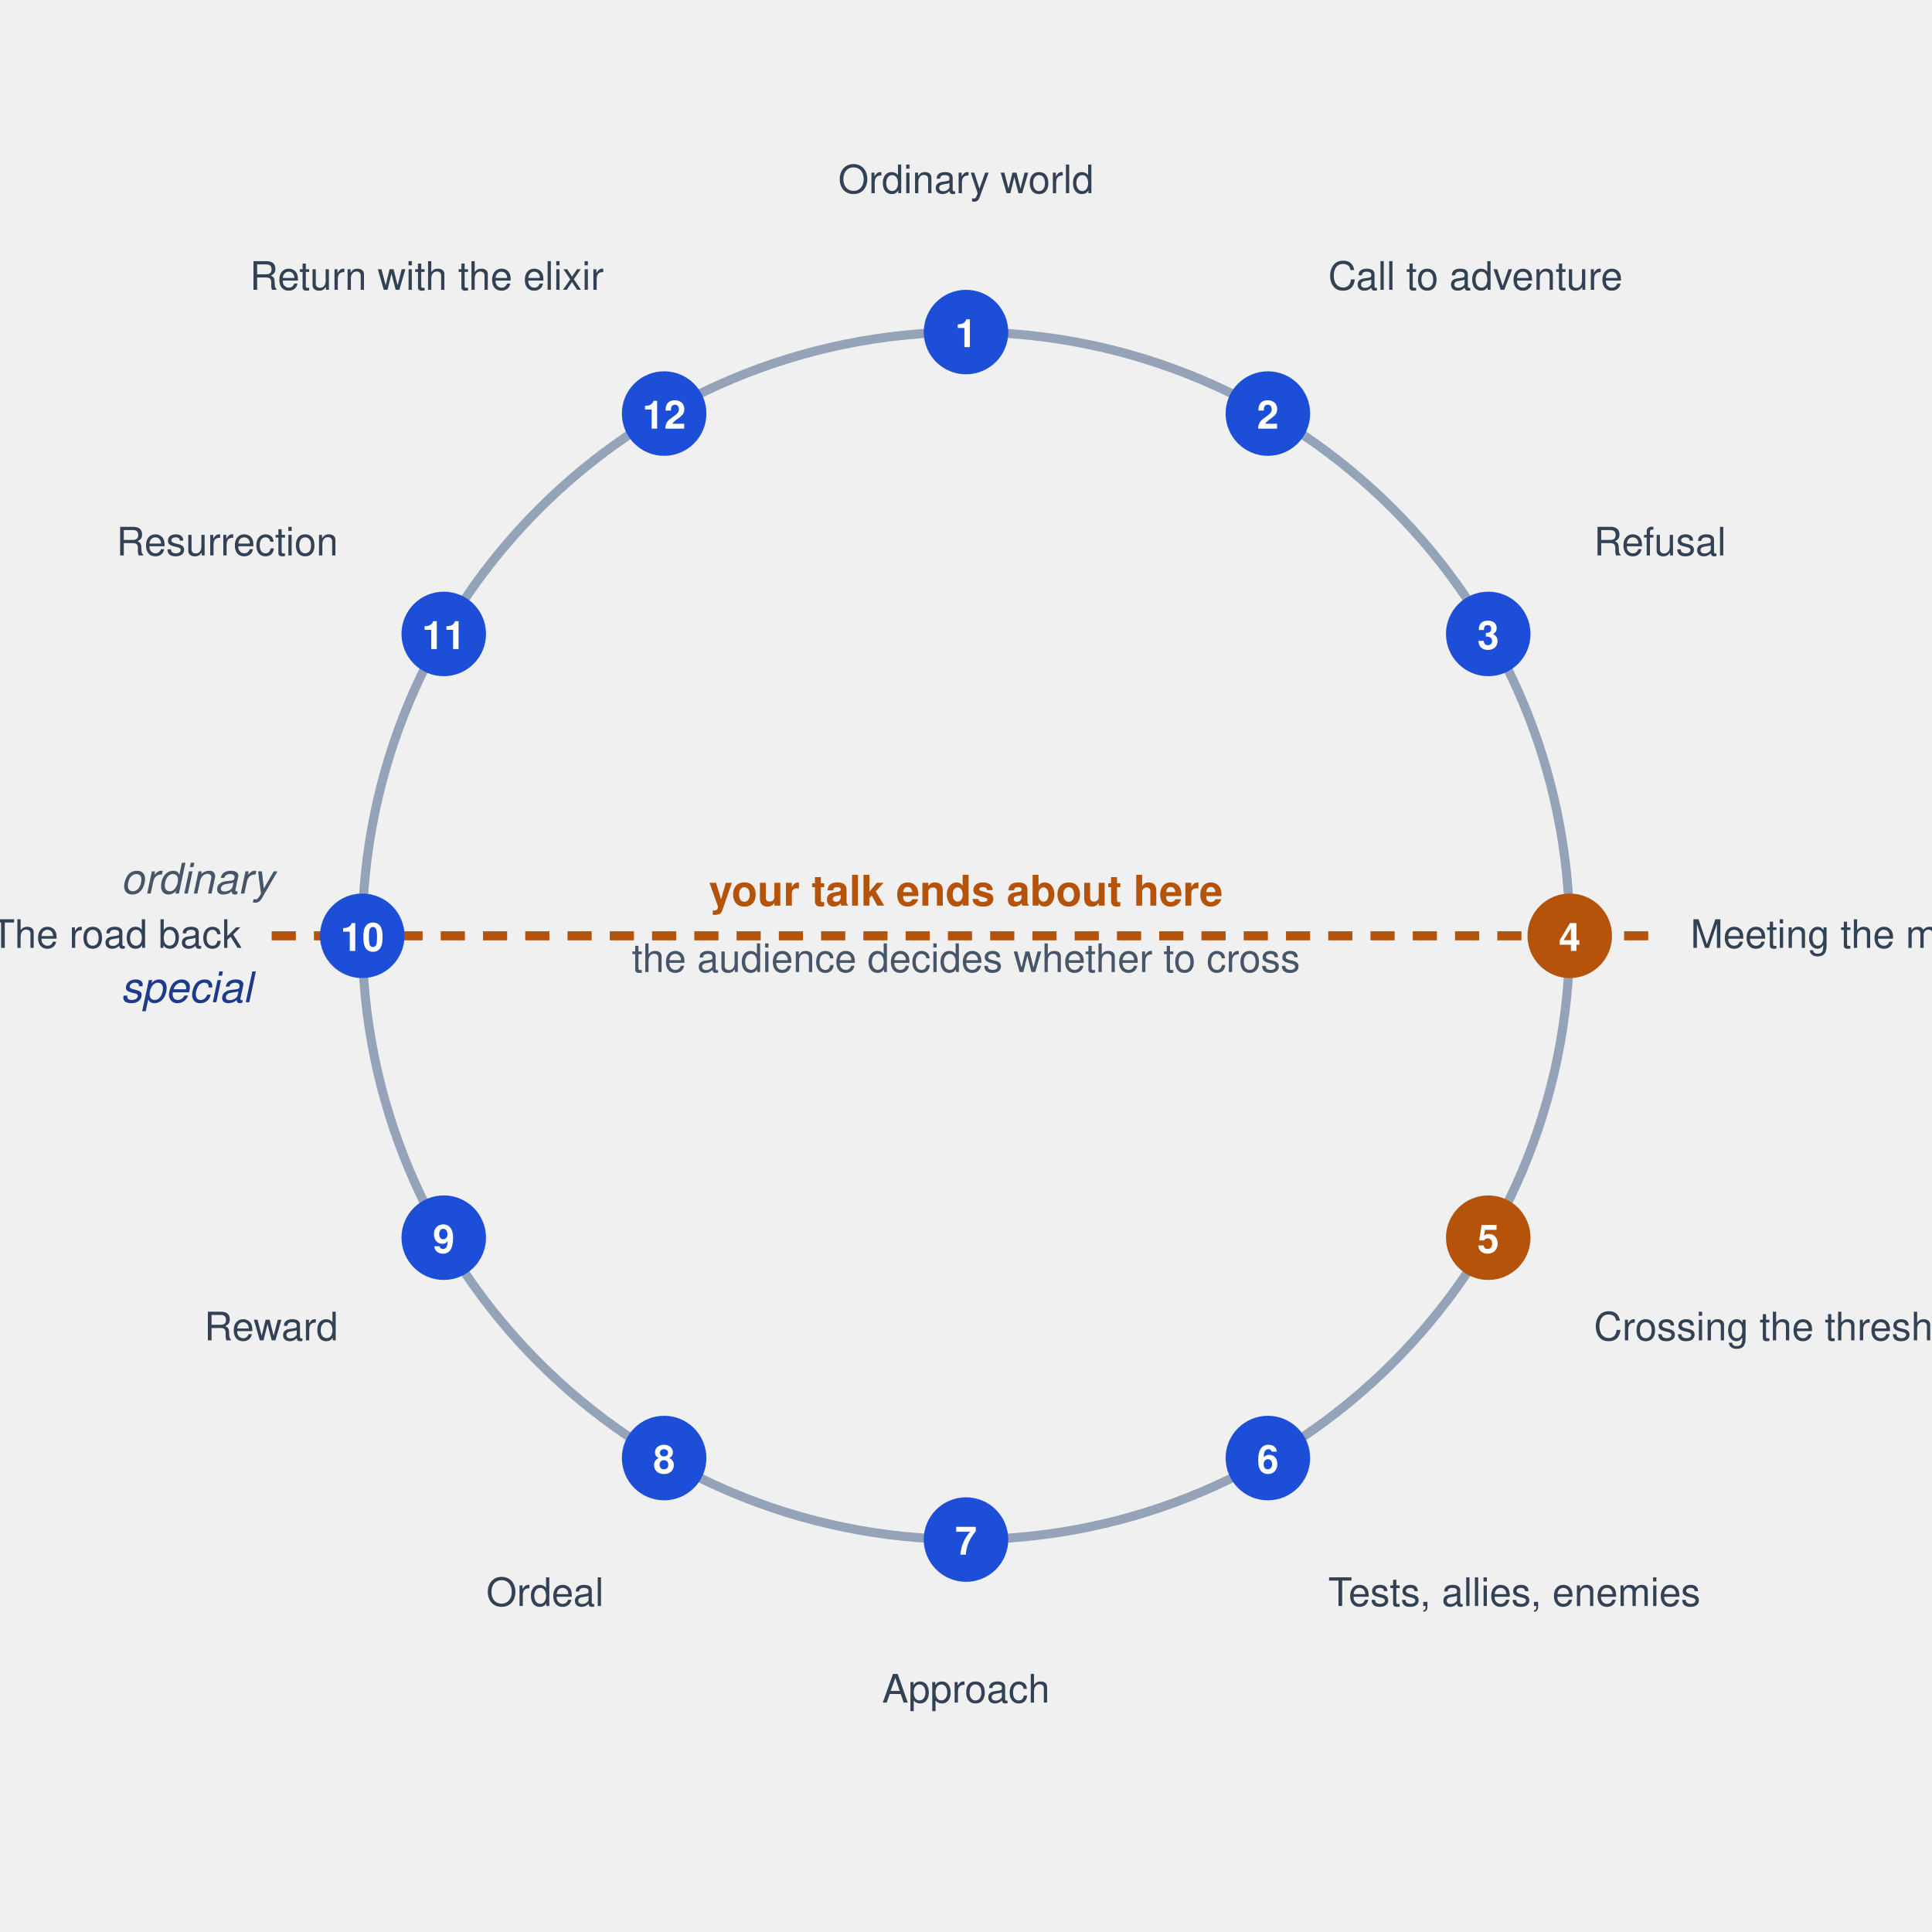
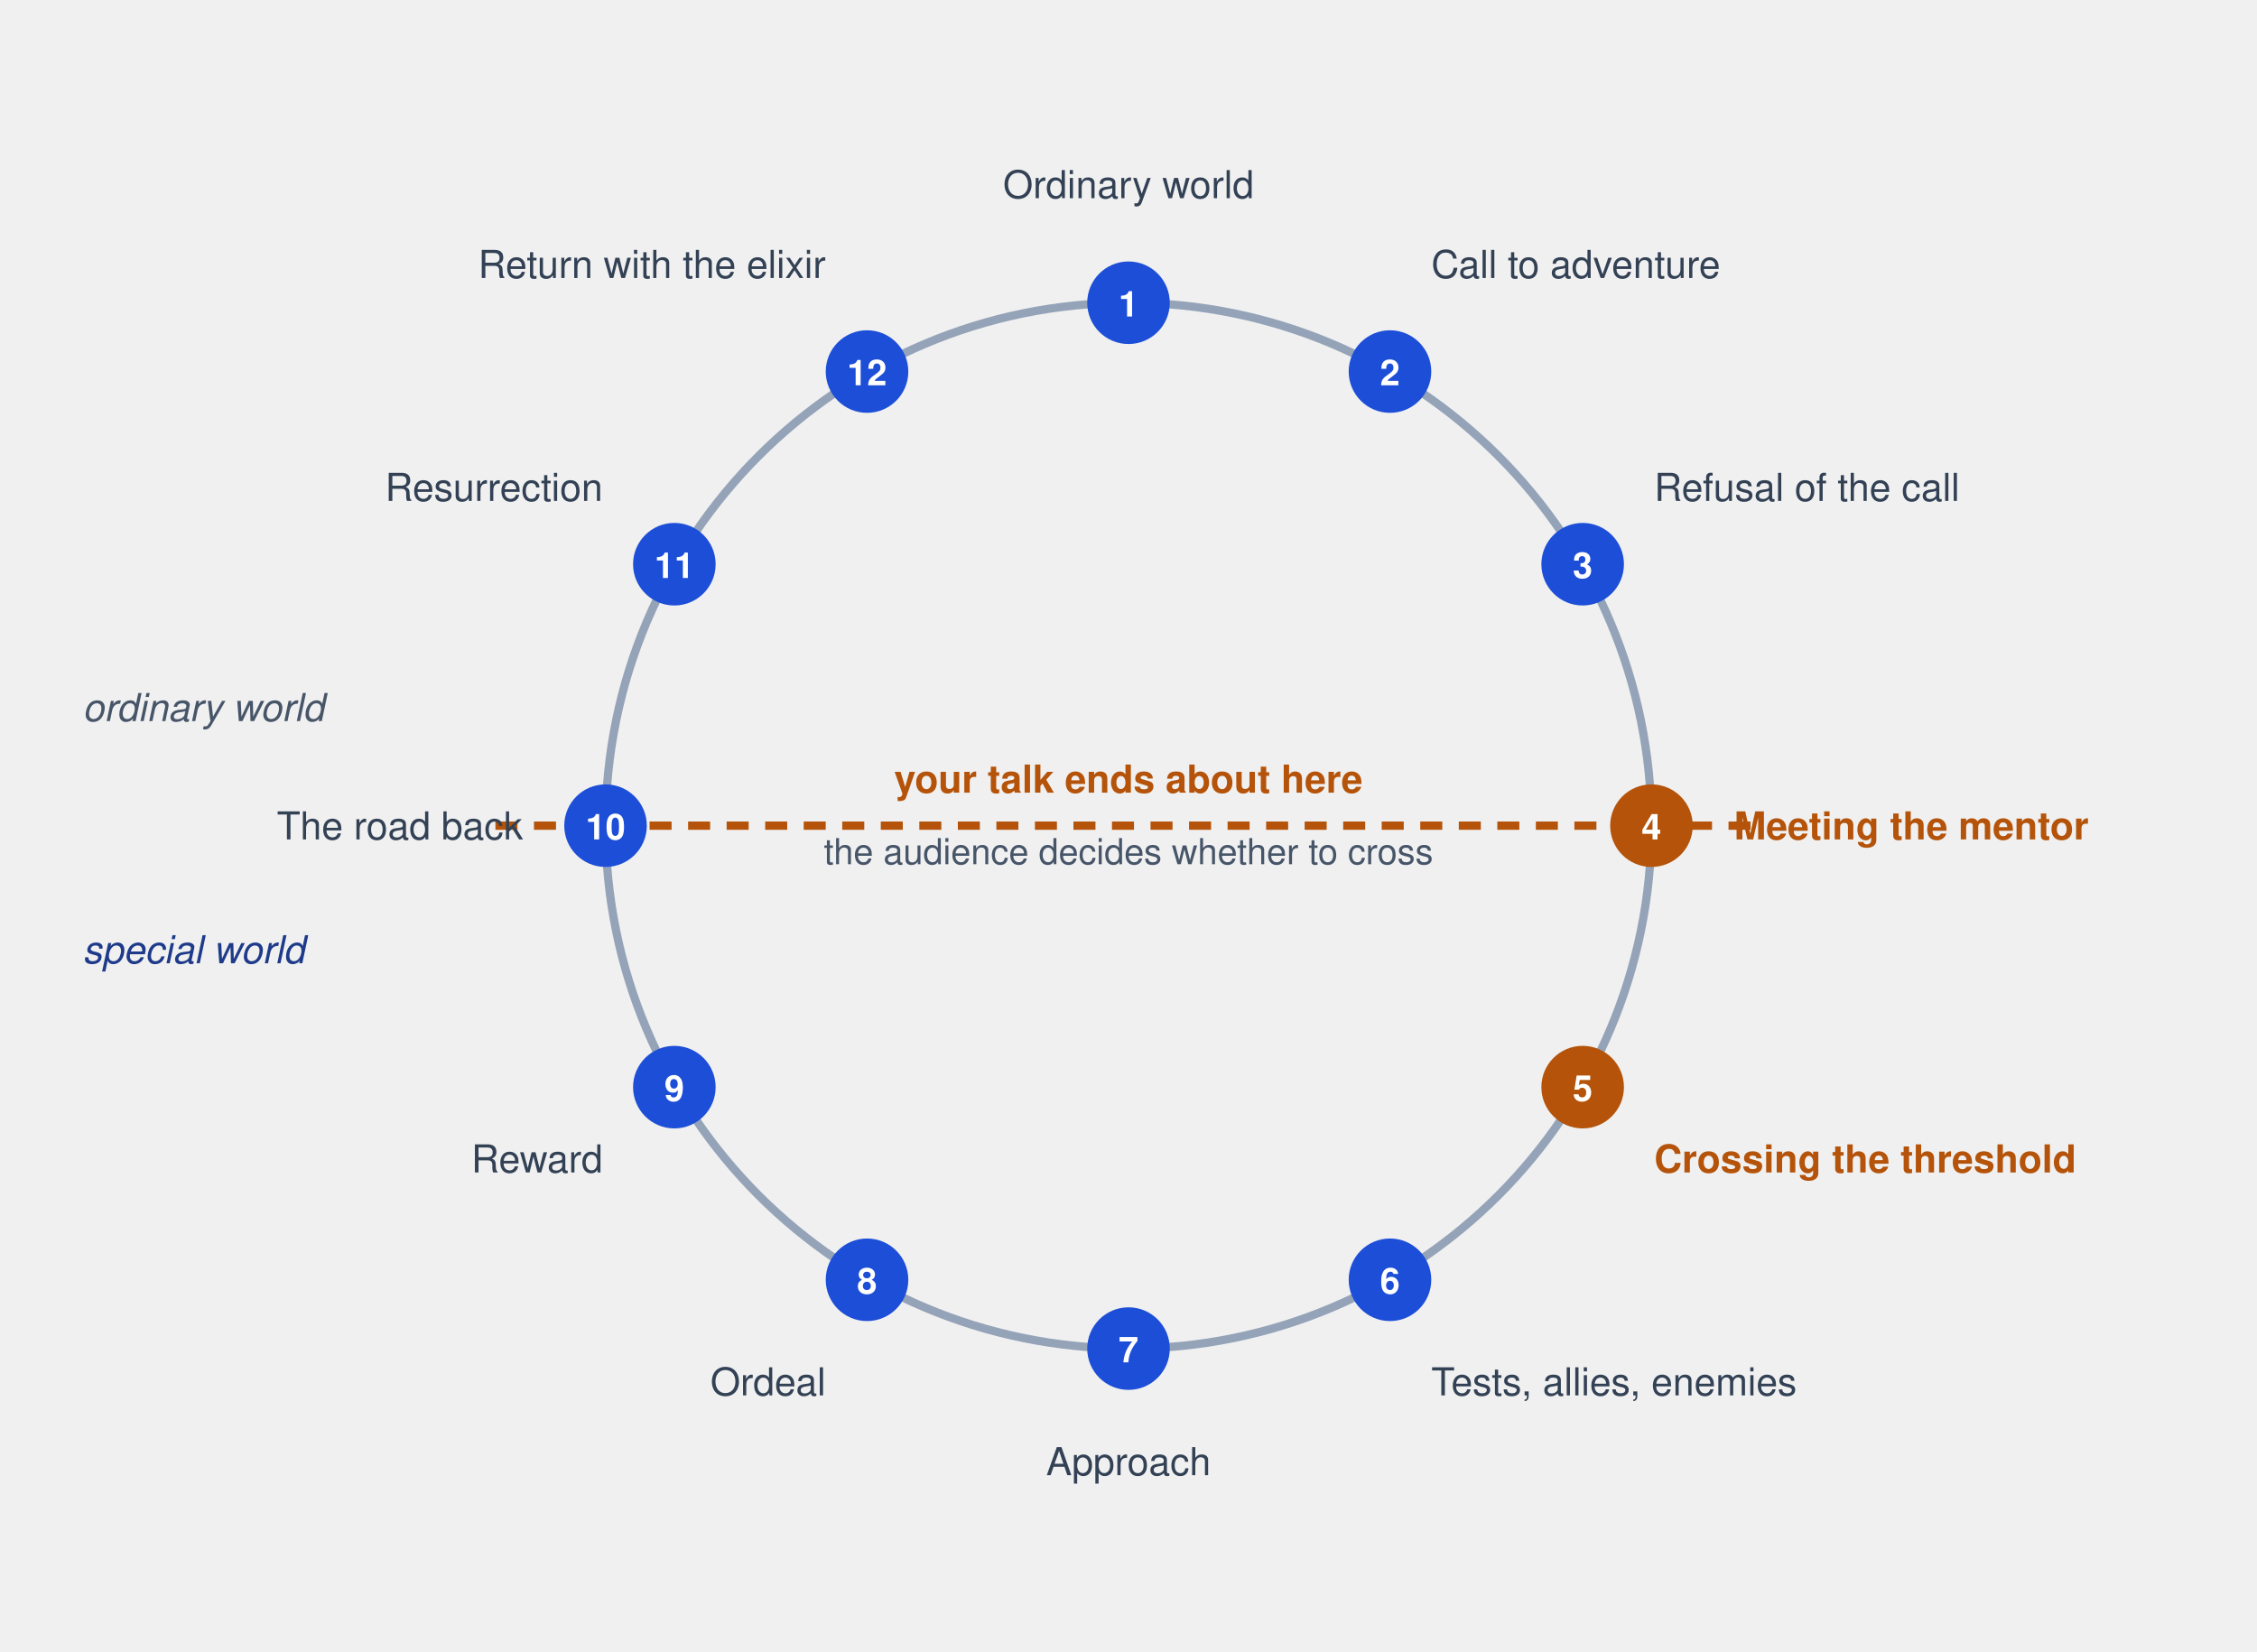
- <svg xmlns="http://www.w3.org/2000/svg" viewBox="0 0 640 640" font-family="Helvetica, Arial, sans-serif">
-   <circle cx="320" cy="310" r="200" fill="none" stroke="#94a3b8" stroke-width="3" />
-   <line x1="90" y1="310" x2="550" y2="310" stroke="#b45309" stroke-width="3" stroke-dasharray="8 6" />
-   <text x="40" y="296" font-size="14" fill="#475569" font-style="italic">ordinary</text>
-   <text x="40" y="332" font-size="14" fill="#1e3a8a" font-style="italic">special</text>
-   <circle cx="320" cy="110" r="14" fill="#1d4ed8" />
-   <text x="320" y="115" font-size="13" fill="white" text-anchor="middle" font-weight="bold">1</text>
-   <text x="320" y="64" font-size="13" fill="#334155" text-anchor="middle">Ordinary world</text>
-   <circle cx="420" cy="137" r="14" fill="#1d4ed8" />
-   <text x="420" y="142" font-size="13" fill="white" text-anchor="middle" font-weight="bold">2</text>
-   <text x="440" y="96" font-size="13" fill="#334155" text-anchor="start">Call to adventure</text>
-   <circle cx="493" cy="210" r="14" fill="#1d4ed8" />
-   <text x="493" y="215" font-size="13" fill="white" text-anchor="middle" font-weight="bold">3</text>
-   <text x="528" y="184" font-size="13" fill="#334155" text-anchor="start">Refusal</text>
-   <circle cx="520" cy="310" r="14" fill="#b45309" />
-   <text x="520" y="315" font-size="13" fill="white" text-anchor="middle" font-weight="bold">4</text>
-   <text x="560" y="314" font-size="13" fill="#334155" text-anchor="start">Meeting the mentor</text>
-   <circle cx="493" cy="410" r="14" fill="#b45309" />
-   <text x="493" y="415" font-size="13" fill="white" text-anchor="middle" font-weight="bold">5</text>
-   <text x="528" y="444" font-size="13" fill="#334155" text-anchor="start">Crossing the threshold</text>
-   <circle cx="420" cy="483" r="14" fill="#1d4ed8" />
-   <text x="420" y="488" font-size="13" fill="white" text-anchor="middle" font-weight="bold">6</text>
-   <text x="440" y="532" font-size="13" fill="#334155" text-anchor="start">Tests, allies, enemies</text>
-   <circle cx="320" cy="510" r="14" fill="#1d4ed8" />
-   <text x="320" y="515" font-size="13" fill="white" text-anchor="middle" font-weight="bold">7</text>
-   <text x="320" y="564" font-size="13" fill="#334155" text-anchor="middle">Approach</text>
-   <circle cx="220" cy="483" r="14" fill="#1d4ed8" />
-   <text x="220" y="488" font-size="13" fill="white" text-anchor="middle" font-weight="bold">8</text>
-   <text x="200" y="532" font-size="13" fill="#334155" text-anchor="end">Ordeal</text>
-   <circle cx="147" cy="410" r="14" fill="#1d4ed8" />
-   <text x="147" y="415" font-size="13" fill="white" text-anchor="middle" font-weight="bold">9</text>
-   <text x="112" y="444" font-size="13" fill="#334155" text-anchor="end">Reward</text>
-   <circle cx="120" cy="310" r="14" fill="#1d4ed8" />
-   <text x="120" y="315" font-size="13" fill="white" text-anchor="middle" font-weight="bold">10</text>
-   <text x="80" y="314" font-size="13" fill="#334155" text-anchor="end">The road back</text>
-   <circle cx="147" cy="210" r="14" fill="#1d4ed8" />
-   <text x="147" y="215" font-size="13" fill="white" text-anchor="middle" font-weight="bold">11</text>
-   <text x="112" y="184" font-size="13" fill="#334155" text-anchor="end">Resurrection</text>
-   <circle cx="220" cy="137" r="14" fill="#1d4ed8" />
-   <text x="220" y="142" font-size="13" fill="white" text-anchor="middle" font-weight="bold">12</text>
-   <text x="200" y="96" font-size="13" fill="#334155" text-anchor="end">Return with the elixir</text>
-   <text x="320" y="300" font-size="14" fill="#b45309" text-anchor="middle" font-weight="bold">your talk ends about here</text>
-   <text x="320" y="322" font-size="13" fill="#475569" text-anchor="middle">the audience decides whether to cross</text>
+ <svg xmlns="http://www.w3.org/2000/svg" viewBox="0 0 820 600" font-family="Helvetica, Arial, sans-serif">
+   <circle cx="410" cy="300" r="190" fill="none" stroke="#94a3b8" stroke-width="3" />
+   <line x1="180" y1="300" x2="640" y2="300" stroke="#b45309" stroke-width="3" stroke-dasharray="8 6" />
+   <text x="30" y="262" font-size="14" fill="#475569" font-style="italic">ordinary world</text>
+   <text x="30" y="350" font-size="14" fill="#1e3a8a" font-style="italic">special world</text>
+   <circle cx="410" cy="110" r="15" fill="#1d4ed8" />
+   <text x="410" y="115" font-size="13" fill="white" text-anchor="middle" font-weight="bold">1</text>
+   <text x="410" y="72" font-size="14" text-anchor="middle" fill="#334155">Ordinary world</text>
+   <circle cx="505" cy="135" r="15" fill="#1d4ed8" />
+   <text x="505" y="140" font-size="13" fill="white" text-anchor="middle" font-weight="bold">2</text>
+   <text x="520" y="101" font-size="14" text-anchor="start" fill="#334155">Call to adventure</text>
+   <circle cx="575" cy="205" r="15" fill="#1d4ed8" />
+   <text x="575" y="210" font-size="13" fill="white" text-anchor="middle" font-weight="bold">3</text>
+   <text x="601" y="182" font-size="14" text-anchor="start" fill="#334155">Refusal of the call</text>
+   <circle cx="600" cy="300" r="15" fill="#b45309" />
+   <text x="600" y="305" font-size="13" fill="white" text-anchor="middle" font-weight="bold">4</text>
+   <text x="630" y="305" font-size="14" text-anchor="start" font-weight="bold" fill="#b45309">Meeting the mentor</text>
+   <circle cx="575" cy="395" r="15" fill="#b45309" />
+   <text x="575" y="400" font-size="13" fill="white" text-anchor="middle" font-weight="bold">5</text>
+   <text x="601" y="426" font-size="14" text-anchor="start" font-weight="bold" fill="#b45309">Crossing the threshold</text>
+   <circle cx="505" cy="465" r="15" fill="#1d4ed8" />
+   <text x="505" y="470" font-size="13" fill="white" text-anchor="middle" font-weight="bold">6</text>
+   <text x="520" y="507" font-size="14" text-anchor="start" fill="#334155">Tests, allies, enemies</text>
+   <circle cx="410" cy="490" r="15" fill="#1d4ed8" />
+   <text x="410" y="495" font-size="13" fill="white" text-anchor="middle" font-weight="bold">7</text>
+   <text x="410" y="536" font-size="14" text-anchor="middle" fill="#334155">Approach</text>
+   <circle cx="315" cy="465" r="15" fill="#1d4ed8" />
+   <text x="315" y="470" font-size="13" fill="white" text-anchor="middle" font-weight="bold">8</text>
+   <text x="300" y="507" font-size="14" text-anchor="end" fill="#334155">Ordeal</text>
+   <circle cx="245" cy="395" r="15" fill="#1d4ed8" />
+   <text x="245" y="400" font-size="13" fill="white" text-anchor="middle" font-weight="bold">9</text>
+   <text x="219" y="426" font-size="14" text-anchor="end" fill="#334155">Reward</text>
+   <circle cx="220" cy="300" r="15" fill="#1d4ed8" />
+   <text x="220" y="305" font-size="13" fill="white" text-anchor="middle" font-weight="bold">10</text>
+   <text x="190" y="305" font-size="14" text-anchor="end" fill="#334155">The road back</text>
+   <circle cx="245" cy="205" r="15" fill="#1d4ed8" />
+   <text x="245" y="210" font-size="13" fill="white" text-anchor="middle" font-weight="bold">11</text>
+   <text x="219" y="182" font-size="14" text-anchor="end" fill="#334155">Resurrection</text>
+   <circle cx="315" cy="135" r="15" fill="#1d4ed8" />
+   <text x="315" y="140" font-size="13" fill="white" text-anchor="middle" font-weight="bold">12</text>
+   <text x="300" y="101" font-size="14" text-anchor="end" fill="#334155">Return with the elixir</text>
+   <text x="410" y="288" font-size="14" fill="#b45309" text-anchor="middle" font-weight="bold">your talk ends about here</text>
+   <text x="410" y="314" font-size="13" fill="#475569" text-anchor="middle">the audience decides whether to cross</text>
</svg>
